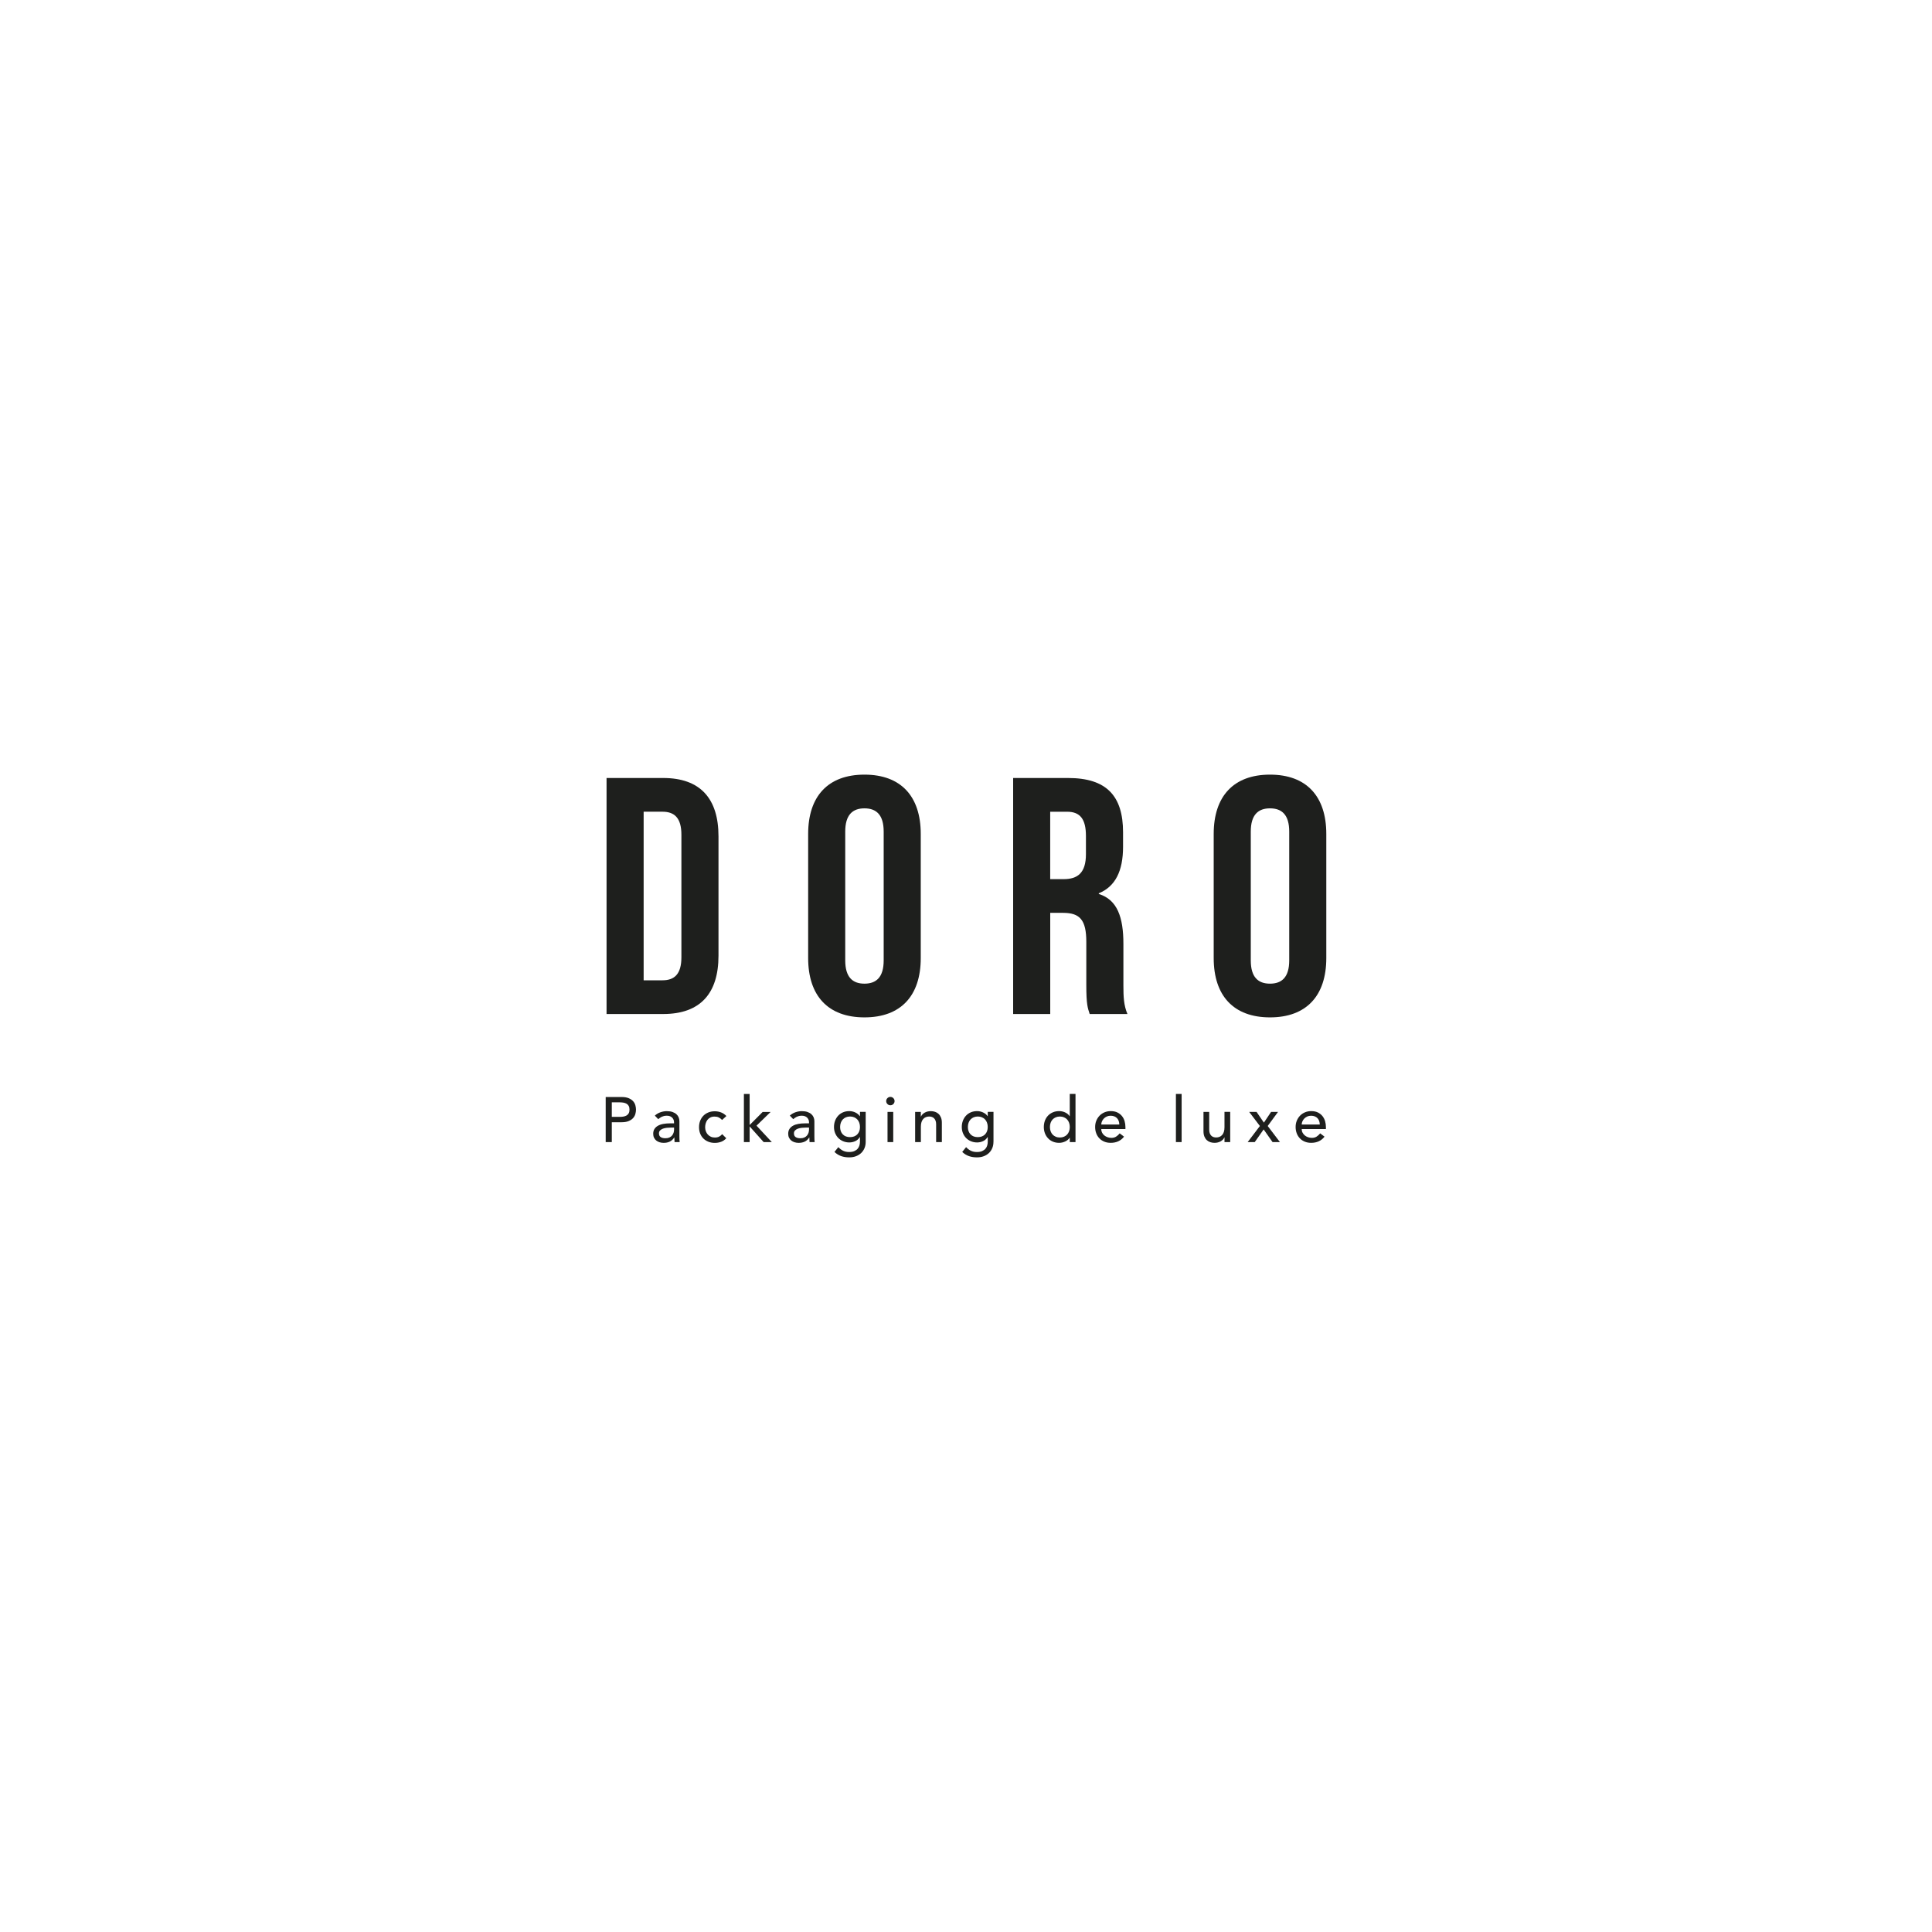
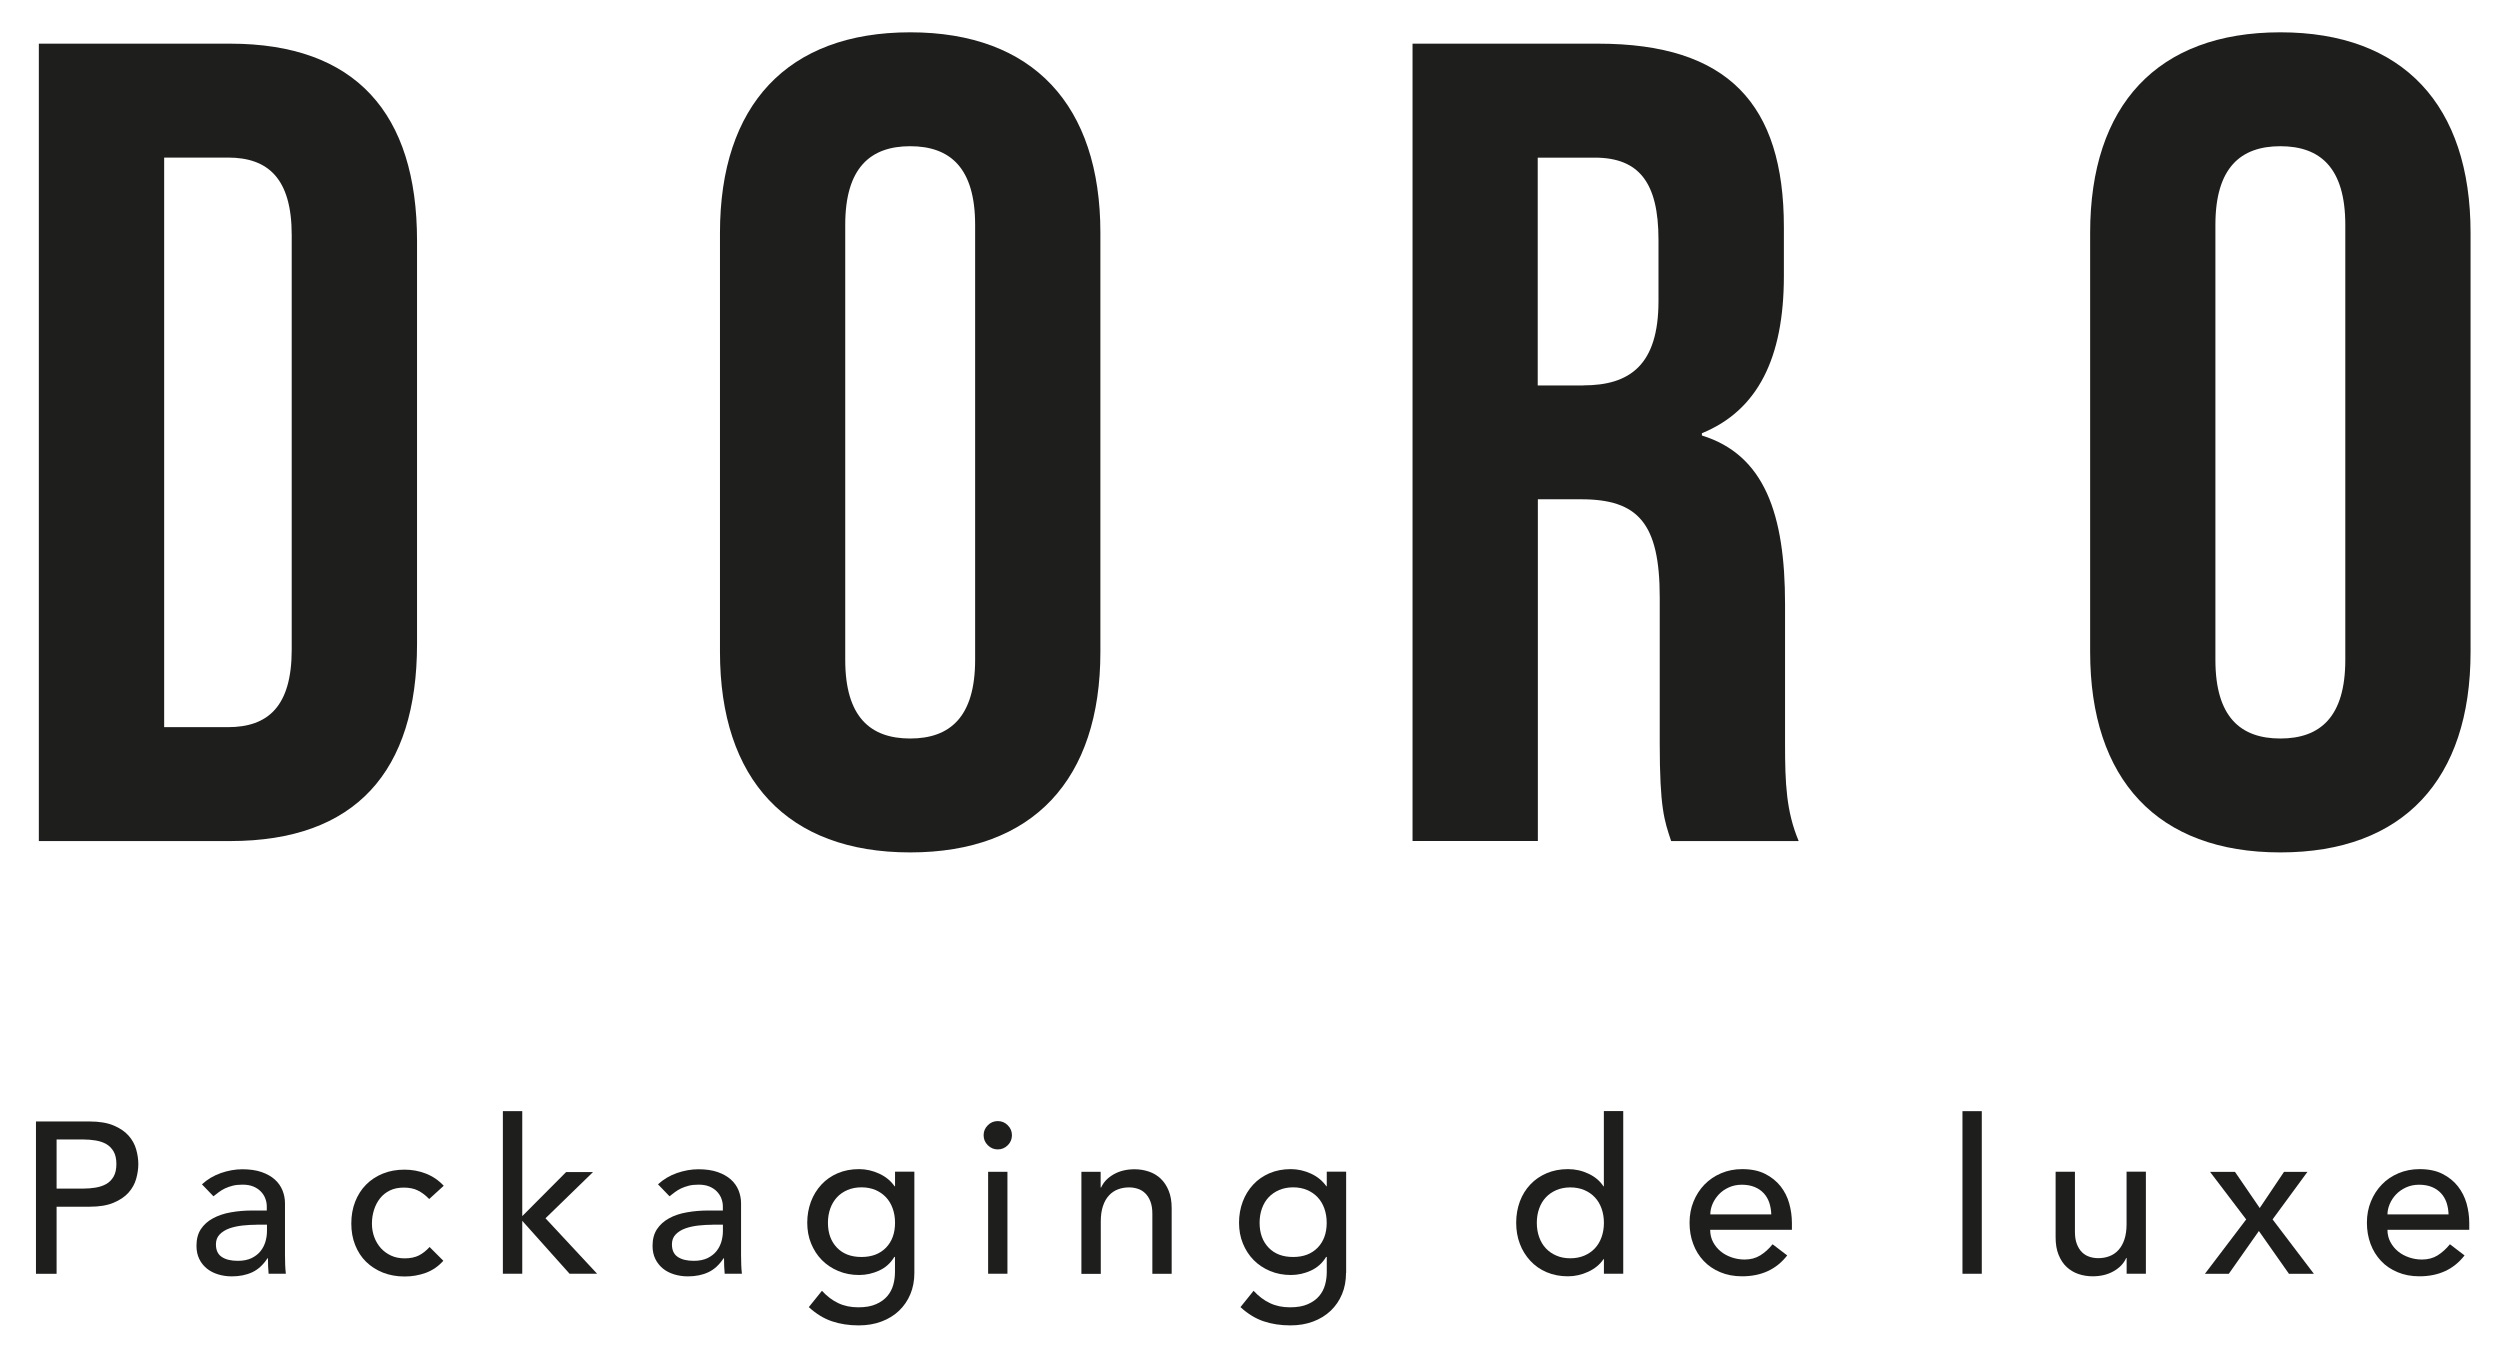
- <svg xmlns="http://www.w3.org/2000/svg" id="Calque_1" viewBox="0 0 1000 1000">
+ <svg xmlns="http://www.w3.org/2000/svg" id="Calque_1" viewBox="308 396 383 208">
  <defs>
    <style>.cls-1{fill:#1e1f1d;}</style>
  </defs>
  <path class="cls-1" d="M313.95,402.69h29.32c19.2,0,28.62,10.65,28.62,30.19v61.78c0,19.54-9.42,30.19-28.62,30.19h-29.32v-122.15ZM342.92,507.4c6.11,0,9.77-3.14,9.77-11.87v-63.52c0-8.72-3.66-11.87-9.77-11.87h-9.77v87.26h9.77Z" />
  <path class="cls-1" d="M418.3,495.88v-64.22c0-19.54,10.3-30.71,29.14-30.71s29.14,11.17,29.14,30.71v64.22c0,19.54-10.3,30.71-29.14,30.71s-29.14-11.17-29.14-30.71ZM457.39,497.1v-66.66c0-8.73-3.84-12.04-9.95-12.04s-9.95,3.32-9.95,12.04v66.66c0,8.73,3.84,12.04,9.95,12.04s9.95-3.32,9.95-12.04Z" />
  <path class="cls-1" d="M524.39,402.69h28.45c19.89,0,28.45,9.25,28.45,28.1v7.5c0,12.56-4.01,20.59-12.56,24.08v.35c9.6,2.97,12.74,12.04,12.74,25.83v21.47c0,5.93.18,10.3,2.09,14.83h-19.54c-1.05-3.14-1.75-5.06-1.75-15.01v-22.34c0-11.34-3.31-15.01-12.04-15.01h-6.63v52.35h-19.2v-122.15ZM550.56,455.04c7.15,0,11.52-3.14,11.52-12.91v-9.42c0-8.72-2.97-12.56-9.77-12.56h-8.73v34.9h6.98Z" />
  <path class="cls-1" d="M628.21,495.88v-64.22c0-19.54,10.3-30.71,29.14-30.71s29.14,11.17,29.14,30.71v64.22c0,19.54-10.3,30.71-29.14,30.71s-29.14-11.17-29.14-30.71ZM667.3,497.1v-66.66c0-8.73-3.84-12.04-9.95-12.04s-9.95,3.32-9.95,12.04v66.66c0,8.73,3.84,12.04,9.95,12.04s9.95-3.32,9.95-12.04Z" />
  <path class="cls-1" d="M313.51,567.81h8.2c1.49,0,2.72.2,3.69.61.97.41,1.73.92,2.29,1.55s.95,1.33,1.17,2.11.33,1.53.33,2.26-.11,1.48-.33,2.26-.61,1.48-1.17,2.11c-.56.63-1.32,1.14-2.29,1.55-.97.41-2.2.61-3.69.61h-5.04v10.28h-3.16v-23.33ZM316.67,578.09h4.15c.61,0,1.22-.05,1.83-.15.6-.1,1.14-.28,1.61-.54.47-.26.85-.64,1.14-1.14s.43-1.14.43-1.93-.14-1.43-.43-1.93c-.29-.49-.66-.87-1.14-1.14s-1.01-.44-1.61-.54c-.61-.1-1.21-.15-1.83-.15h-4.15v7.51Z" />
  <path class="cls-1" d="M338.94,577.44c.83-.77,1.8-1.34,2.9-1.73,1.1-.38,2.2-.58,3.29-.58s2.13.14,2.95.43c.82.29,1.5.67,2.03,1.15.53.48.92,1.04,1.17,1.66.25.63.38,1.28.38,1.96v7.97c0,.55.01,1.05.03,1.52s.06.9.1,1.32h-2.64c-.07-.79-.1-1.58-.1-2.37h-.07c-.66,1.01-1.44,1.72-2.34,2.14-.9.42-1.94.63-3.13.63-.73,0-1.42-.1-2.08-.3s-1.24-.49-1.73-.89c-.49-.4-.89-.88-1.17-1.47-.29-.58-.43-1.26-.43-2.03,0-1.01.22-1.86.67-2.54.45-.68,1.07-1.24,1.85-1.66s1.69-.74,2.74-.92c1.04-.19,2.16-.28,3.34-.28h2.17v-.66c0-.4-.08-.79-.23-1.19-.15-.4-.38-.75-.69-1.07-.31-.32-.69-.57-1.15-.76-.46-.19-1.01-.28-1.65-.28-.57,0-1.07.05-1.5.16s-.82.25-1.17.41c-.35.17-.67.36-.96.58-.29.22-.56.43-.82.63l-1.78-1.85ZM347.31,583.63c-.7,0-1.42.04-2.16.12-.74.08-1.41.23-2.01.44-.6.22-1.1.53-1.48.92-.39.4-.58.9-.58,1.52,0,.9.3,1.55.91,1.94.6.4,1.42.59,2.46.59.81,0,1.5-.14,2.08-.41.57-.28,1.03-.63,1.38-1.07s.6-.93.76-1.47c.15-.54.23-1.07.23-1.6v-.99h-1.58Z" />
  <path class="cls-1" d="M373.74,579.68c-.55-.57-1.13-1.01-1.73-1.3-.6-.3-1.32-.44-2.16-.44s-1.52.15-2.12.44c-.61.3-1.11.7-1.52,1.22-.41.52-.71,1.11-.92,1.78s-.31,1.37-.31,2.09.12,1.41.36,2.06c.24.65.58,1.21,1.02,1.7.44.48.97.86,1.58,1.14.61.28,1.31.41,2.08.41.84,0,1.55-.15,2.14-.44.59-.3,1.14-.73,1.65-1.3l2.11,2.11c-.77.86-1.66,1.47-2.69,1.85-1.02.37-2.1.56-3.24.56-1.21,0-2.31-.2-3.31-.59-1-.4-1.86-.95-2.59-1.66-.73-.71-1.28-1.57-1.68-2.57-.4-1-.59-2.1-.59-3.31s.2-2.32.59-3.33c.4-1.01.95-1.88,1.66-2.6.71-.72,1.57-1.29,2.57-1.7,1-.41,2.11-.61,3.34-.61,1.14,0,2.23.2,3.28.61,1.04.41,1.95,1.03,2.72,1.86l-2.24,2.04Z" />
  <path class="cls-1" d="M385.04,566.23h2.97v16.08l6.72-6.75h4.12l-7.28,7.08,7.91,8.5h-4.22l-7.25-8.11v8.11h-2.97v-24.91Z" />
  <path class="cls-1" d="M408.8,577.44c.84-.77,1.8-1.34,2.9-1.73,1.1-.38,2.2-.58,3.3-.58s2.13.14,2.95.43c.82.29,1.5.67,2.03,1.15.53.48.92,1.04,1.17,1.66.25.63.38,1.28.38,1.96v7.97c0,.55.01,1.05.03,1.52.02.46.05.9.1,1.32h-2.64c-.07-.79-.1-1.58-.1-2.37h-.07c-.66,1.01-1.44,1.72-2.34,2.14-.9.42-1.94.63-3.13.63-.72,0-1.42-.1-2.08-.3s-1.24-.49-1.73-.89c-.49-.4-.88-.88-1.17-1.47-.29-.58-.43-1.26-.43-2.03,0-1.01.23-1.86.68-2.54.45-.68,1.07-1.24,1.84-1.66.78-.43,1.69-.74,2.74-.92,1.04-.19,2.16-.28,3.34-.28h2.17v-.66c0-.4-.08-.79-.23-1.19-.15-.4-.39-.75-.69-1.07-.31-.32-.69-.57-1.15-.76-.46-.19-1.01-.28-1.65-.28-.57,0-1.07.05-1.5.16s-.82.25-1.17.41c-.35.17-.67.36-.96.58s-.56.43-.82.63l-1.78-1.85ZM417.17,583.63c-.7,0-1.42.04-2.16.12-.74.08-1.41.23-2.01.44-.61.22-1.1.53-1.48.92-.39.4-.58.9-.58,1.52,0,.9.3,1.55.91,1.94.6.4,1.42.59,2.45.59.81,0,1.5-.14,2.08-.41.57-.28,1.03-.63,1.38-1.07.35-.44.6-.93.76-1.47.15-.54.23-1.07.23-1.6v-.99h-1.58Z" />
  <path class="cls-1" d="M448.08,591.01c0,1.19-.2,2.27-.61,3.25-.41.98-.98,1.82-1.73,2.54-.75.71-1.65,1.27-2.7,1.66-1.06.4-2.22.59-3.49.59-1.49,0-2.86-.21-4.1-.63-1.24-.42-2.42-1.14-3.54-2.17l2.01-2.5c.77.83,1.6,1.47,2.5,1.89.9.43,1.92.64,3.06.64s2.01-.16,2.73-.48c.73-.32,1.3-.73,1.73-1.24.43-.51.73-1.08.91-1.73s.26-1.3.26-1.96v-2.31h-.1c-.57.95-1.34,1.64-2.32,2.09-.98.45-2.01.68-3.08.68-1.14,0-2.2-.2-3.18-.61-.98-.41-1.82-.97-2.52-1.68-.7-.71-1.25-1.56-1.65-2.54-.4-.98-.59-2.04-.59-3.18s.19-2.21.56-3.21c.37-1,.91-1.87,1.6-2.62s1.53-1.33,2.5-1.75c.98-.42,2.07-.63,3.28-.63,1.06,0,2.08.23,3.08.69s1.79,1.11,2.36,1.94h.07v-2.24h2.96v15.49ZM439.97,577.9c-.79,0-1.5.14-2.14.41-.64.28-1.18.65-1.61,1.12s-.78,1.04-1.02,1.71c-.24.67-.36,1.4-.36,2.19,0,1.58.46,2.85,1.38,3.81s2.17,1.43,3.76,1.43,2.83-.48,3.76-1.43c.92-.96,1.38-2.22,1.38-3.81,0-.79-.12-1.52-.36-2.19-.24-.67-.58-1.24-1.02-1.71s-.98-.85-1.61-1.12c-.64-.27-1.35-.41-2.14-.41Z" />
  <path class="cls-1" d="M458.69,569.92c0-.59.21-1.1.64-1.53s.94-.64,1.53-.64,1.1.21,1.53.64.64.94.64,1.53-.21,1.1-.64,1.53-.94.64-1.53.64-1.1-.21-1.53-.64-.64-.94-.64-1.53ZM459.38,575.52h2.96v15.62h-2.96v-15.62Z" />
  <path class="cls-1" d="M473.65,575.52h2.97v2.41h.07c.37-.83,1.02-1.51,1.94-2.03.92-.52,1.99-.77,3.2-.77.75,0,1.47.12,2.16.35s1.3.59,1.81,1.07c.51.48.93,1.1,1.24,1.86.31.76.46,1.65.46,2.69v10.05h-2.96v-9.23c0-.72-.1-1.35-.3-1.86-.2-.52-.46-.93-.79-1.25s-.71-.55-1.14-.69-.87-.21-1.33-.21c-.62,0-1.19.1-1.71.3-.53.2-.99.51-1.38.94-.4.43-.7.97-.92,1.63-.22.66-.33,1.44-.33,2.34v8.04h-2.97v-15.62Z" />
  <path class="cls-1" d="M514.21,591.01c0,1.19-.2,2.27-.61,3.25-.41.98-.98,1.82-1.73,2.54-.75.71-1.65,1.27-2.7,1.66-1.05.4-2.22.59-3.49.59-1.49,0-2.86-.21-4.1-.63-1.24-.42-2.42-1.14-3.54-2.17l2.01-2.5c.77.83,1.6,1.47,2.51,1.89.9.43,1.92.64,3.06.64s2.01-.16,2.74-.48c.72-.32,1.3-.73,1.73-1.24.43-.51.73-1.08.91-1.73.18-.65.26-1.3.26-1.96v-2.31h-.1c-.57.95-1.35,1.64-2.32,2.09-.98.45-2,.68-3.08.68-1.14,0-2.2-.2-3.18-.61-.98-.41-1.82-.97-2.52-1.68-.7-.71-1.25-1.56-1.65-2.54-.4-.98-.59-2.04-.59-3.18s.19-2.21.56-3.21c.37-1,.91-1.87,1.6-2.62.69-.75,1.53-1.33,2.5-1.75.98-.42,2.07-.63,3.28-.63,1.05,0,2.08.23,3.08.69s1.78,1.11,2.36,1.94h.06v-2.24h2.97v15.49ZM506.11,577.9c-.79,0-1.5.14-2.14.41-.64.28-1.18.65-1.62,1.12s-.78,1.04-1.02,1.71-.36,1.4-.36,2.19c0,1.58.46,2.85,1.38,3.81.92.96,2.17,1.43,3.76,1.43s2.83-.48,3.76-1.43c.92-.96,1.38-2.22,1.38-3.81,0-.79-.12-1.52-.36-2.19-.24-.67-.58-1.24-1.02-1.71-.44-.47-.98-.85-1.62-1.12-.64-.27-1.35-.41-2.14-.41Z" />
  <path class="cls-1" d="M556.69,591.14h-2.97v-2.24h-.06c-.57.84-1.36,1.48-2.36,1.94-1,.46-2.03.69-3.08.69-1.21,0-2.3-.21-3.28-.63-.98-.42-1.81-1-2.5-1.75-.69-.75-1.23-1.61-1.6-2.6-.38-.99-.56-2.07-.56-3.23s.19-2.25.56-3.25c.37-1,.91-1.87,1.6-2.6.69-.74,1.53-1.31,2.5-1.73.98-.42,2.07-.63,3.28-.63,1.12,0,2.17.24,3.16.71.99.47,1.75,1.12,2.27,1.93h.06v-11.53h2.97v24.91ZM548.58,588.77c.79,0,1.5-.14,2.14-.41.64-.27,1.18-.65,1.62-1.12s.78-1.04,1.02-1.71c.24-.67.36-1.4.36-2.19s-.12-1.52-.36-2.19c-.24-.67-.58-1.24-1.02-1.71s-.98-.85-1.62-1.12c-.64-.27-1.35-.41-2.14-.41s-1.5.14-2.14.41c-.64.28-1.18.65-1.62,1.12s-.78,1.04-1.02,1.71-.36,1.4-.36,2.19.12,1.52.36,2.19.58,1.24,1.02,1.71.98.85,1.62,1.12c.64.28,1.35.41,2.14.41Z" />
  <path class="cls-1" d="M570,584.42c0,.68.15,1.3.44,1.86.3.56.69,1.04,1.17,1.43.48.4,1.04.7,1.68.92.64.22,1.3.33,1.98.33.92,0,1.72-.21,2.41-.64s1.31-.99,1.88-1.7l2.24,1.71c-1.65,2.13-3.95,3.2-6.92,3.2-1.23,0-2.35-.21-3.34-.63-1-.42-1.84-.99-2.54-1.73s-1.23-1.6-1.6-2.6c-.38-1-.56-2.08-.56-3.25s.2-2.25.61-3.25c.41-1,.97-1.87,1.68-2.6s1.56-1.31,2.55-1.73c.99-.42,2.06-.63,3.23-.63,1.38,0,2.55.24,3.51.73.96.48,1.74,1.12,2.36,1.89.61.78,1.06,1.66,1.33,2.64s.41,1.97.41,2.98v1.06h-12.52ZM579.36,582.05c-.02-.66-.13-1.26-.31-1.81-.19-.55-.47-1.03-.84-1.43-.38-.41-.84-.73-1.4-.96-.56-.23-1.21-.35-1.96-.35s-1.39.14-1.99.41-1.12.63-1.53,1.07-.74.93-.97,1.47c-.23.54-.34,1.07-.34,1.6h9.36Z" />
  <path class="cls-1" d="M608.65,566.23h2.96v24.91h-2.96v-24.91Z" />
  <path class="cls-1" d="M636.76,591.14h-2.96v-2.41h-.07c-.37.84-1.02,1.51-1.94,2.03-.92.52-1.99.77-3.2.77-.77,0-1.49-.12-2.17-.35s-1.28-.59-1.8-1.07c-.52-.48-.93-1.1-1.24-1.86-.31-.76-.46-1.65-.46-2.69v-10.05h2.96v9.23c0,.72.1,1.35.3,1.86s.46.93.79,1.25c.33.32.71.55,1.14.69s.87.21,1.34.21c.61,0,1.19-.1,1.71-.3.53-.2.99-.51,1.38-.94.4-.43.7-.97.92-1.63s.33-1.44.33-2.34v-8.04h2.96v15.62Z" />
  <path class="cls-1" d="M652.11,582.81l-5.53-7.28h3.82l3.79,5.54,3.72-5.54h3.59l-5.34,7.28,6.33,8.34h-3.82l-4.61-6.56-4.61,6.56h-3.66l6.33-8.34Z" />
  <path class="cls-1" d="M673.76,584.42c0,.68.15,1.3.45,1.86.3.56.69,1.04,1.17,1.43.48.4,1.04.7,1.68.92.64.22,1.3.33,1.98.33.92,0,1.72-.21,2.41-.64.68-.43,1.3-.99,1.88-1.7l2.24,1.71c-1.65,2.13-3.95,3.2-6.92,3.2-1.23,0-2.35-.21-3.34-.63-1-.42-1.85-.99-2.54-1.73-.69-.74-1.23-1.6-1.6-2.6s-.56-2.08-.56-3.25.2-2.25.61-3.25c.41-1,.97-1.87,1.68-2.6.71-.74,1.56-1.31,2.55-1.73.99-.42,2.07-.63,3.23-.63,1.38,0,2.55.24,3.51.73.95.48,1.74,1.12,2.35,1.89.61.78,1.06,1.66,1.34,2.64.27.98.41,1.97.41,2.98v1.06h-12.52ZM683.12,582.05c-.02-.66-.13-1.26-.31-1.81-.19-.55-.47-1.03-.84-1.43s-.84-.73-1.4-.96c-.56-.23-1.21-.35-1.96-.35s-1.39.14-2,.41c-.6.28-1.11.63-1.53,1.07s-.74.93-.97,1.47c-.23.54-.35,1.07-.35,1.6h9.36Z" />
</svg>
